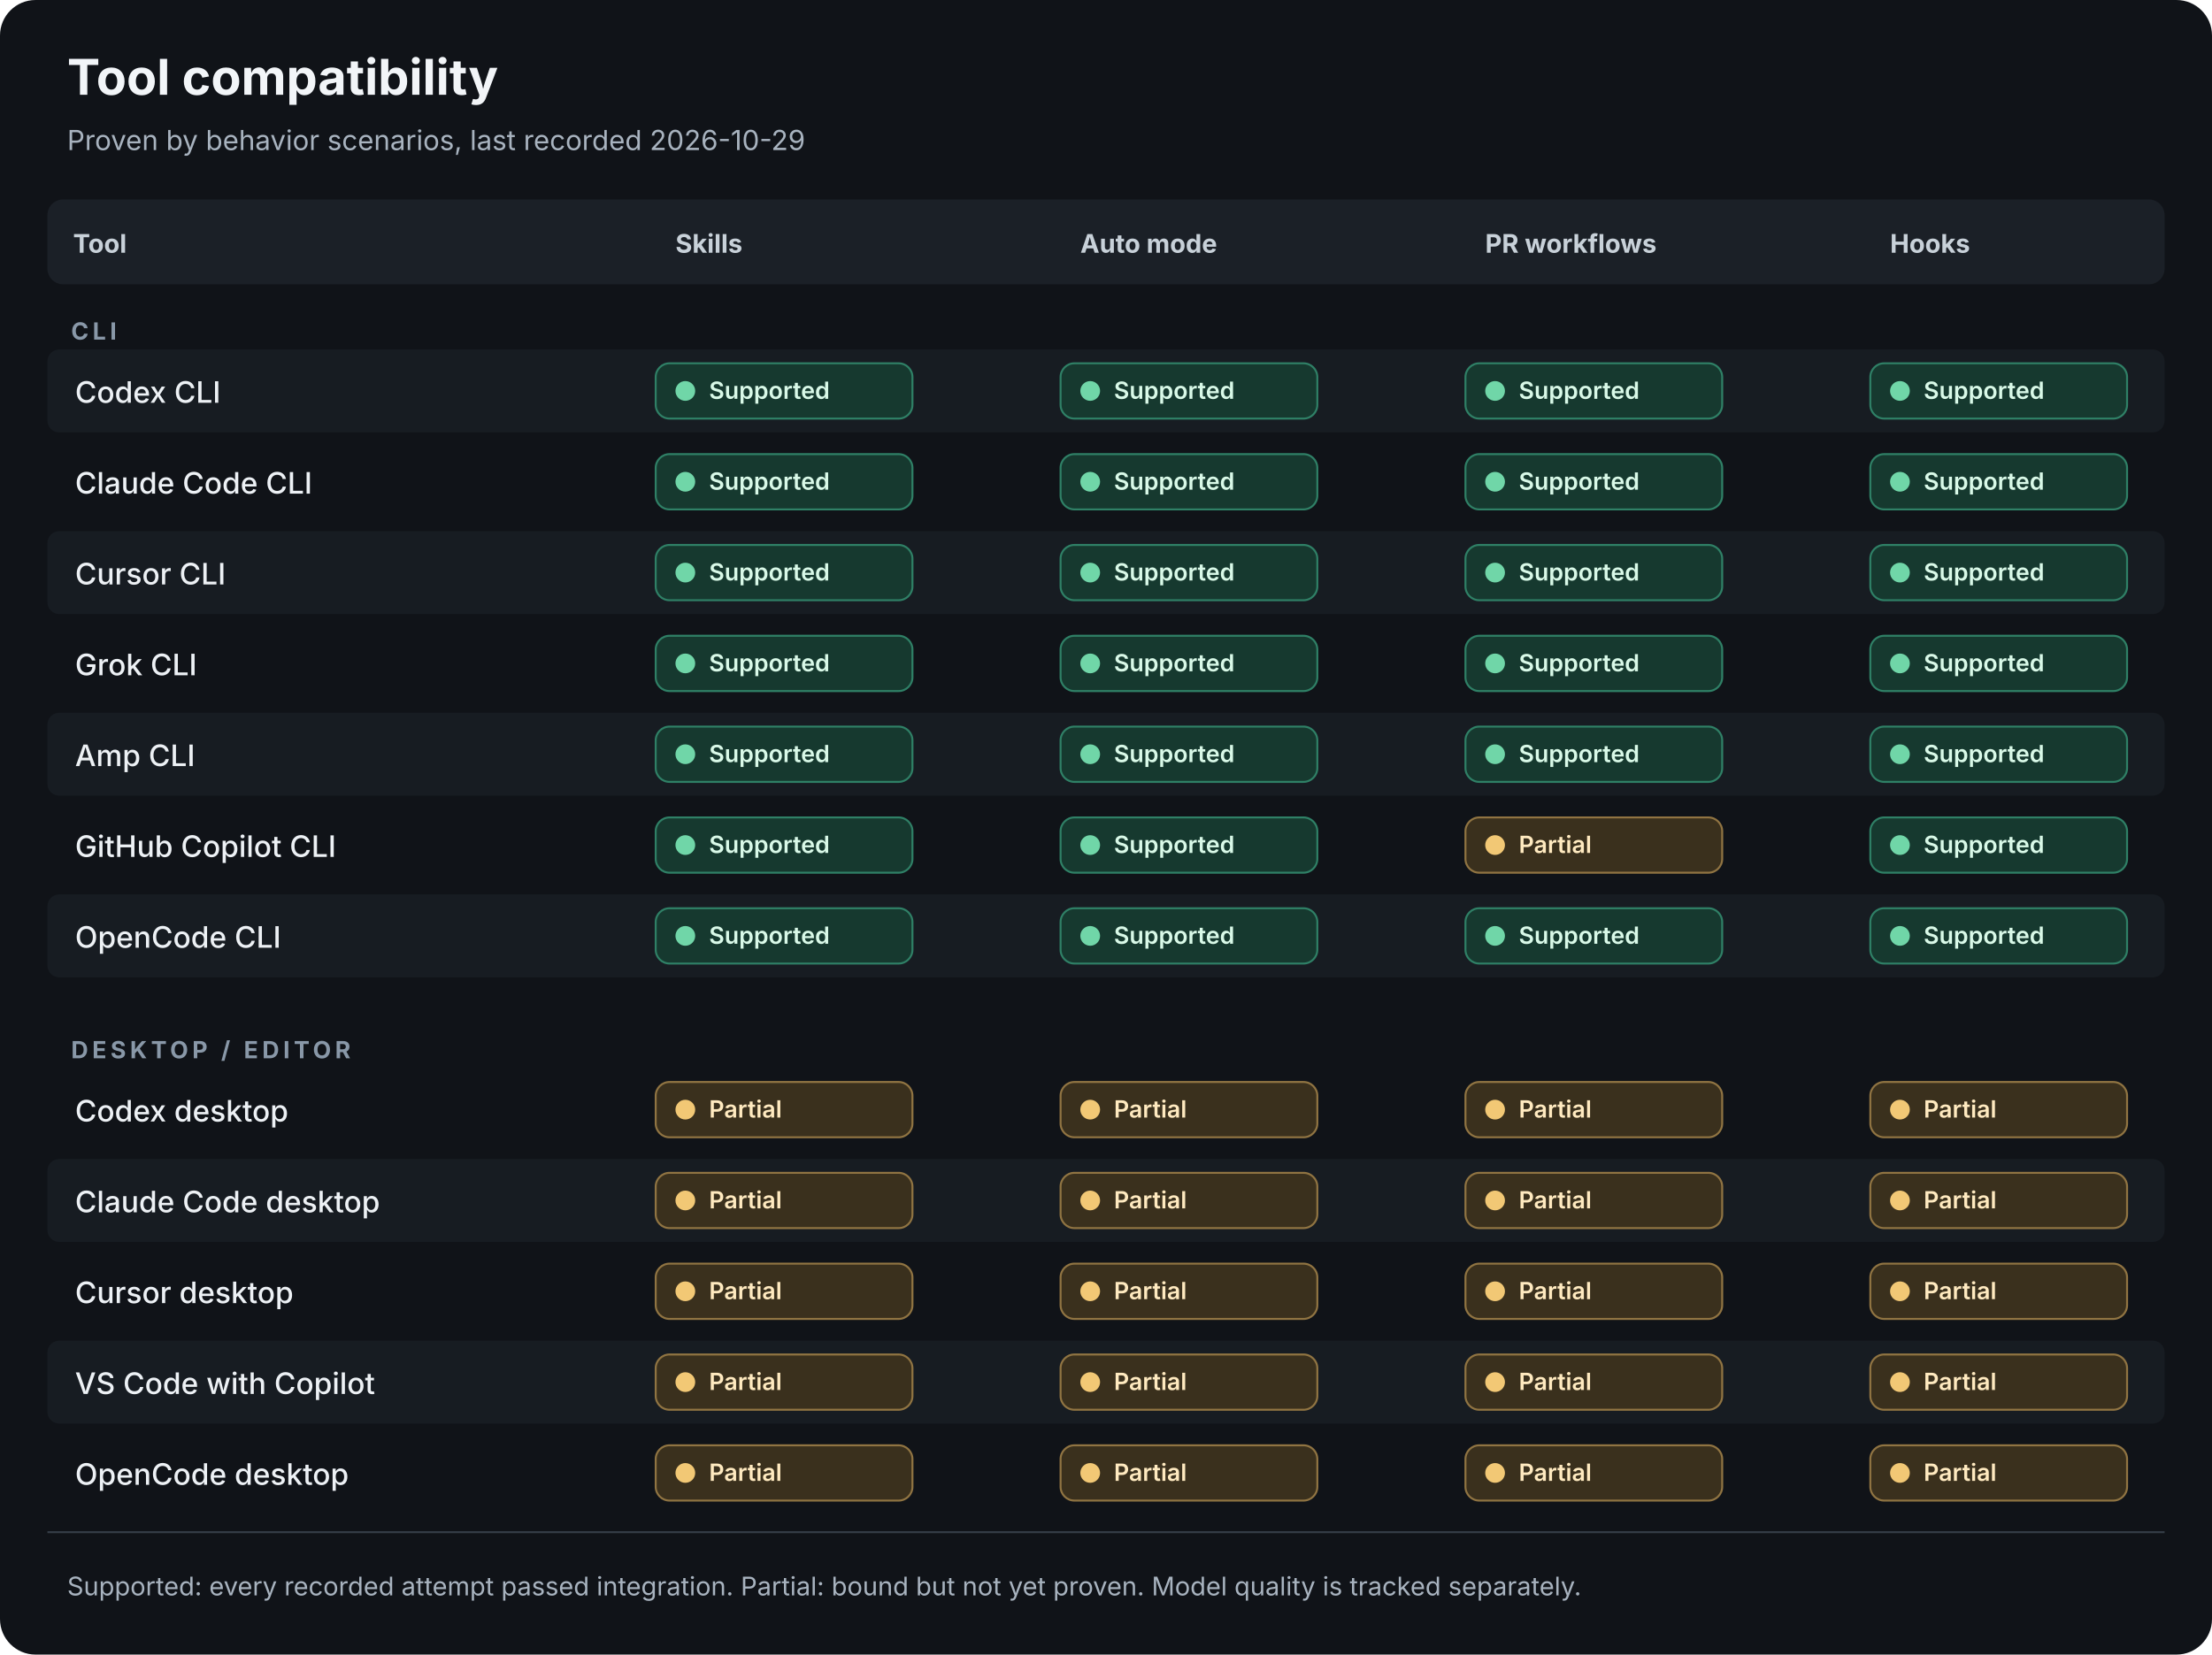
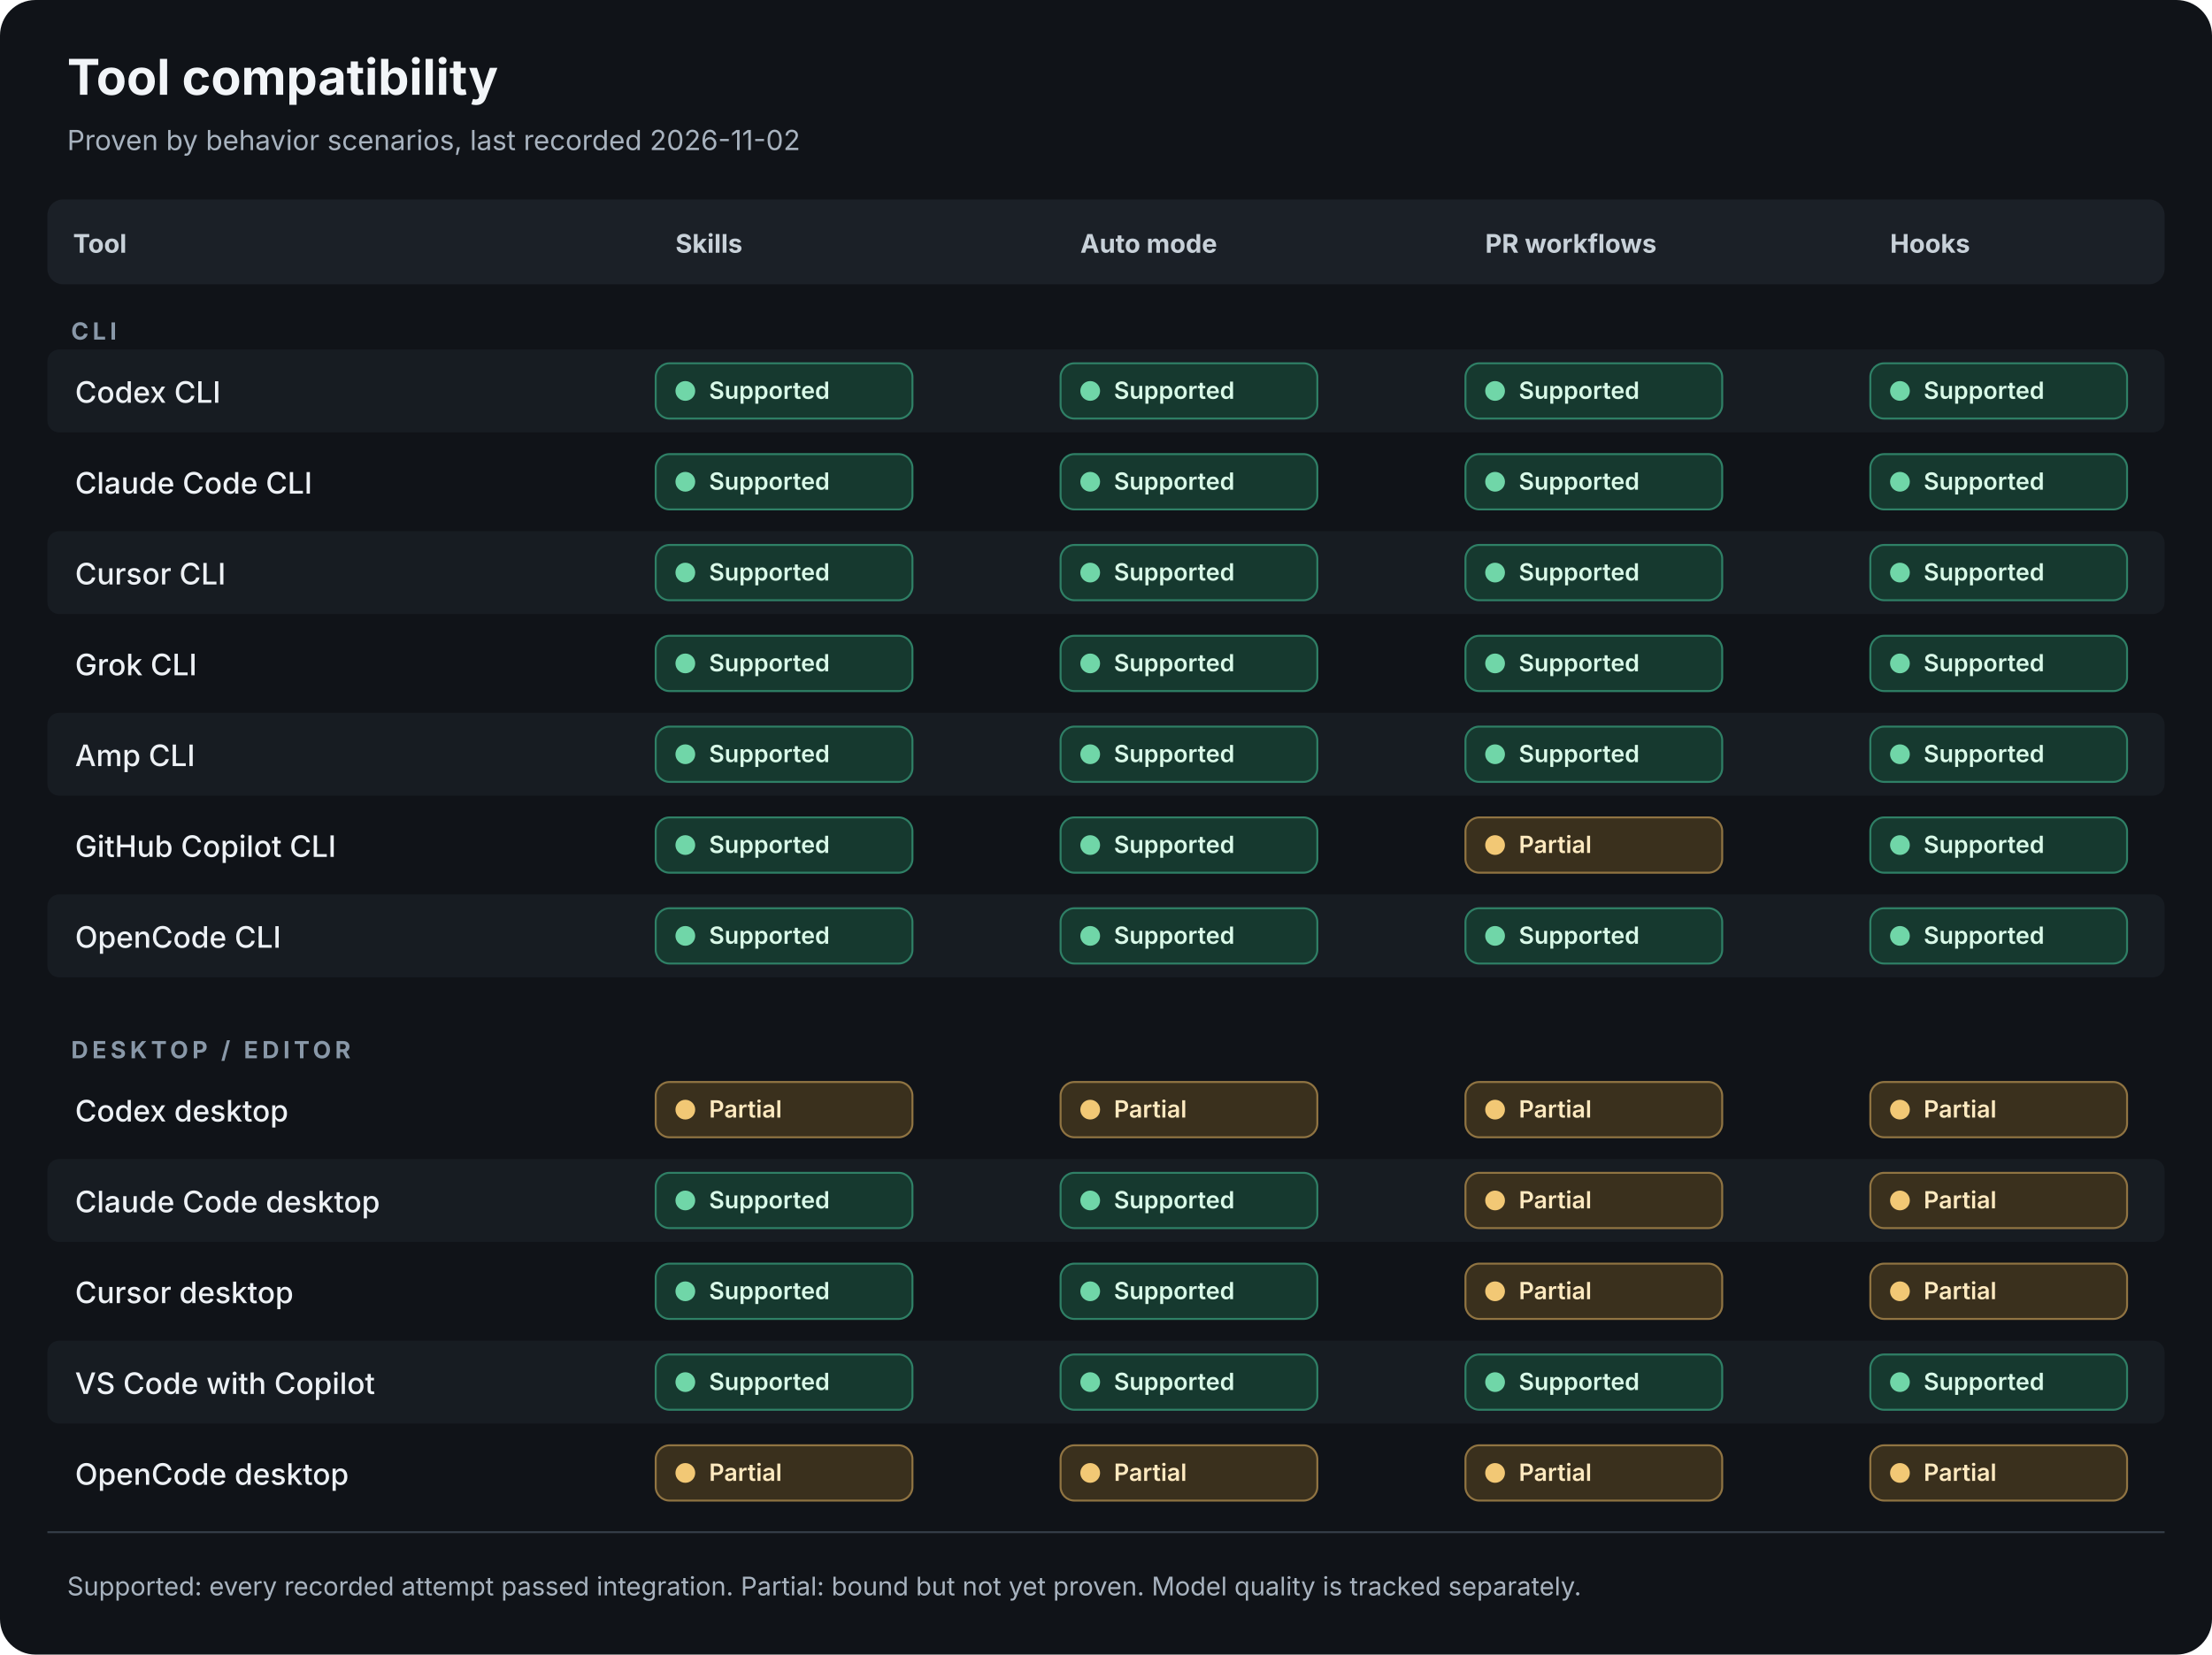
<svg xmlns="http://www.w3.org/2000/svg" viewBox="0 0 1120 838" role="img" aria-labelledby="title description">
  <defs>
    <g id="supported">
      <rect width="130" height="28" rx="7" fill="#16392f" stroke="#2f8066" />
      <circle cx="15" cy="14" r="5" fill="#70d6a8" />
      <text x="27" y="18" fill="#d9f9e8" font-size="12" font-weight="600">Supported</text>
    </g>
    <g id="partial">
      <rect width="130" height="28" rx="7" fill="#3a301d" stroke="#907442" />
      <circle cx="15" cy="14" r="5" fill="#f2c875" />
      <text x="27" y="18" fill="#ffeac0" font-size="12" font-weight="600">Partial</text>
    </g>
    <g id="unsupported">
      <rect width="130" height="28" rx="7" fill="#292d34" stroke="#555d67" />
      <circle cx="15" cy="14" r="5" fill="#9da7b3" />
      <text x="27" y="18" fill="#d1d7df" font-size="12" font-weight="600">Not supported</text>
    </g>
  </defs>
  <rect width="1120" height="838" rx="18" fill="#101318" />
  <g font-family="Inter, ui-sans-serif, system-ui, sans-serif">
    <text x="34" y="48" fill="#f2f5f8" font-size="25" font-weight="700">Tool compatibility</text>
-     <text x="34" y="76" fill="#a8b3bf" font-size="14">Proven by behavior scenarios, last recorded 2026-10-29</text>
+     <text x="34" y="76" fill="#a8b3bf" font-size="14">Proven by behavior scenarios, last recorded 2026-11-02</text>
    <rect x="24" y="101" width="1072" height="43" rx="8" fill="#1b2027" />
    <g fill="#c8d1d9" font-size="13" font-weight="700">
      <text x="37" y="128">Tool</text>
      <text x="342" y="128">Skills</text>
      <text x="547" y="128">Auto mode</text>
      <text x="752" y="128">PR workflows</text>
      <text x="957" y="128">Hooks</text>
    </g>
    <text x="36" y="172" fill="#8998a8" font-size="12" font-weight="700" letter-spacing="2">CLI</text>
    <g>
      <rect x="24" y="177" width="1072" height="42" rx="6" fill="#171c22" />
      <text x="38" y="204" fill="#edf1f5" font-size="15" font-weight="550">Codex CLI</text>
      <use href="#supported" x="332" y="184" />
      <use href="#supported" x="537" y="184" />
      <use href="#supported" x="742" y="184" />
      <use href="#supported" x="947" y="184" />
    </g>
    <g>
      <rect x="24" y="223" width="1072" height="42" rx="6" fill="#101318" />
      <text x="38" y="250" fill="#edf1f5" font-size="15" font-weight="550">Claude Code CLI</text>
      <use href="#supported" x="332" y="230" />
      <use href="#supported" x="537" y="230" />
      <use href="#supported" x="742" y="230" />
      <use href="#supported" x="947" y="230" />
    </g>
    <g>
      <rect x="24" y="269" width="1072" height="42" rx="6" fill="#171c22" />
      <text x="38" y="296" fill="#edf1f5" font-size="15" font-weight="550">Cursor CLI</text>
      <use href="#supported" x="332" y="276" />
      <use href="#supported" x="537" y="276" />
      <use href="#supported" x="742" y="276" />
      <use href="#supported" x="947" y="276" />
    </g>
    <g>
      <rect x="24" y="315" width="1072" height="42" rx="6" fill="#101318" />
      <text x="38" y="342" fill="#edf1f5" font-size="15" font-weight="550">Grok CLI</text>
      <use href="#supported" x="332" y="322" />
      <use href="#supported" x="537" y="322" />
      <use href="#supported" x="742" y="322" />
      <use href="#supported" x="947" y="322" />
    </g>
    <g>
      <rect x="24" y="361" width="1072" height="42" rx="6" fill="#171c22" />
      <text x="38" y="388" fill="#edf1f5" font-size="15" font-weight="550">Amp CLI</text>
      <use href="#supported" x="332" y="368" />
      <use href="#supported" x="537" y="368" />
      <use href="#supported" x="742" y="368" />
      <use href="#supported" x="947" y="368" />
    </g>
    <g>
      <rect x="24" y="407" width="1072" height="42" rx="6" fill="#101318" />
      <text x="38" y="434" fill="#edf1f5" font-size="15" font-weight="550">GitHub Copilot CLI</text>
      <use href="#supported" x="332" y="414" />
      <use href="#supported" x="537" y="414" />
      <use href="#partial" x="742" y="414" />
      <use href="#supported" x="947" y="414" />
    </g>
    <g>
      <rect x="24" y="453" width="1072" height="42" rx="6" fill="#171c22" />
      <text x="38" y="480" fill="#edf1f5" font-size="15" font-weight="550">OpenCode CLI</text>
      <use href="#supported" x="332" y="460" />
      <use href="#supported" x="537" y="460" />
      <use href="#supported" x="742" y="460" />
      <use href="#supported" x="947" y="460" />
    </g>
    <text x="36" y="536" fill="#8998a8" font-size="12" font-weight="700" letter-spacing="2">DESKTOP / EDITOR</text>
    <g>
      <rect x="24" y="541" width="1072" height="42" rx="6" fill="#101318" />
      <text x="38" y="568" fill="#edf1f5" font-size="15" font-weight="550">Codex desktop</text>
      <use href="#partial" x="332" y="548" />
      <use href="#partial" x="537" y="548" />
      <use href="#partial" x="742" y="548" />
      <use href="#partial" x="947" y="548" />
    </g>
    <g>
      <rect x="24" y="587" width="1072" height="42" rx="6" fill="#171c22" />
      <text x="38" y="614" fill="#edf1f5" font-size="15" font-weight="550">Claude Code desktop</text>
-       <use href="#partial" x="332" y="594" />
-       <use href="#partial" x="537" y="594" />
+       <use href="#supported" x="332" y="594" />
+       <use href="#supported" x="537" y="594" />
      <use href="#partial" x="742" y="594" />
      <use href="#partial" x="947" y="594" />
    </g>
    <g>
      <rect x="24" y="633" width="1072" height="42" rx="6" fill="#101318" />
      <text x="38" y="660" fill="#edf1f5" font-size="15" font-weight="550">Cursor desktop</text>
-       <use href="#partial" x="332" y="640" />
-       <use href="#partial" x="537" y="640" />
+       <use href="#supported" x="332" y="640" />
+       <use href="#supported" x="537" y="640" />
      <use href="#partial" x="742" y="640" />
      <use href="#partial" x="947" y="640" />
    </g>
    <g>
      <rect x="24" y="679" width="1072" height="42" rx="6" fill="#171c22" />
      <text x="38" y="706" fill="#edf1f5" font-size="15" font-weight="550">VS Code with Copilot</text>
-       <use href="#partial" x="332" y="686" />
-       <use href="#partial" x="537" y="686" />
-       <use href="#partial" x="742" y="686" />
-       <use href="#partial" x="947" y="686" />
+       <use href="#supported" x="332" y="686" />
+       <use href="#supported" x="537" y="686" />
+       <use href="#supported" x="742" y="686" />
+       <use href="#supported" x="947" y="686" />
    </g>
    <g>
      <rect x="24" y="725" width="1072" height="42" rx="6" fill="#101318" />
      <text x="38" y="752" fill="#edf1f5" font-size="15" font-weight="550">OpenCode desktop</text>
      <use href="#partial" x="332" y="732" />
      <use href="#partial" x="537" y="732" />
      <use href="#partial" x="742" y="732" />
      <use href="#partial" x="947" y="732" />
    </g>
    <line x1="24" y1="776" x2="1096" y2="776" stroke="#343c46" />
    <text x="34" y="808" fill="#a8b3bf" font-size="13">Supported: every recorded attempt passed integration. Partial: bound but not yet proven. Model quality is tracked separately.</text>
  </g>
</svg>
